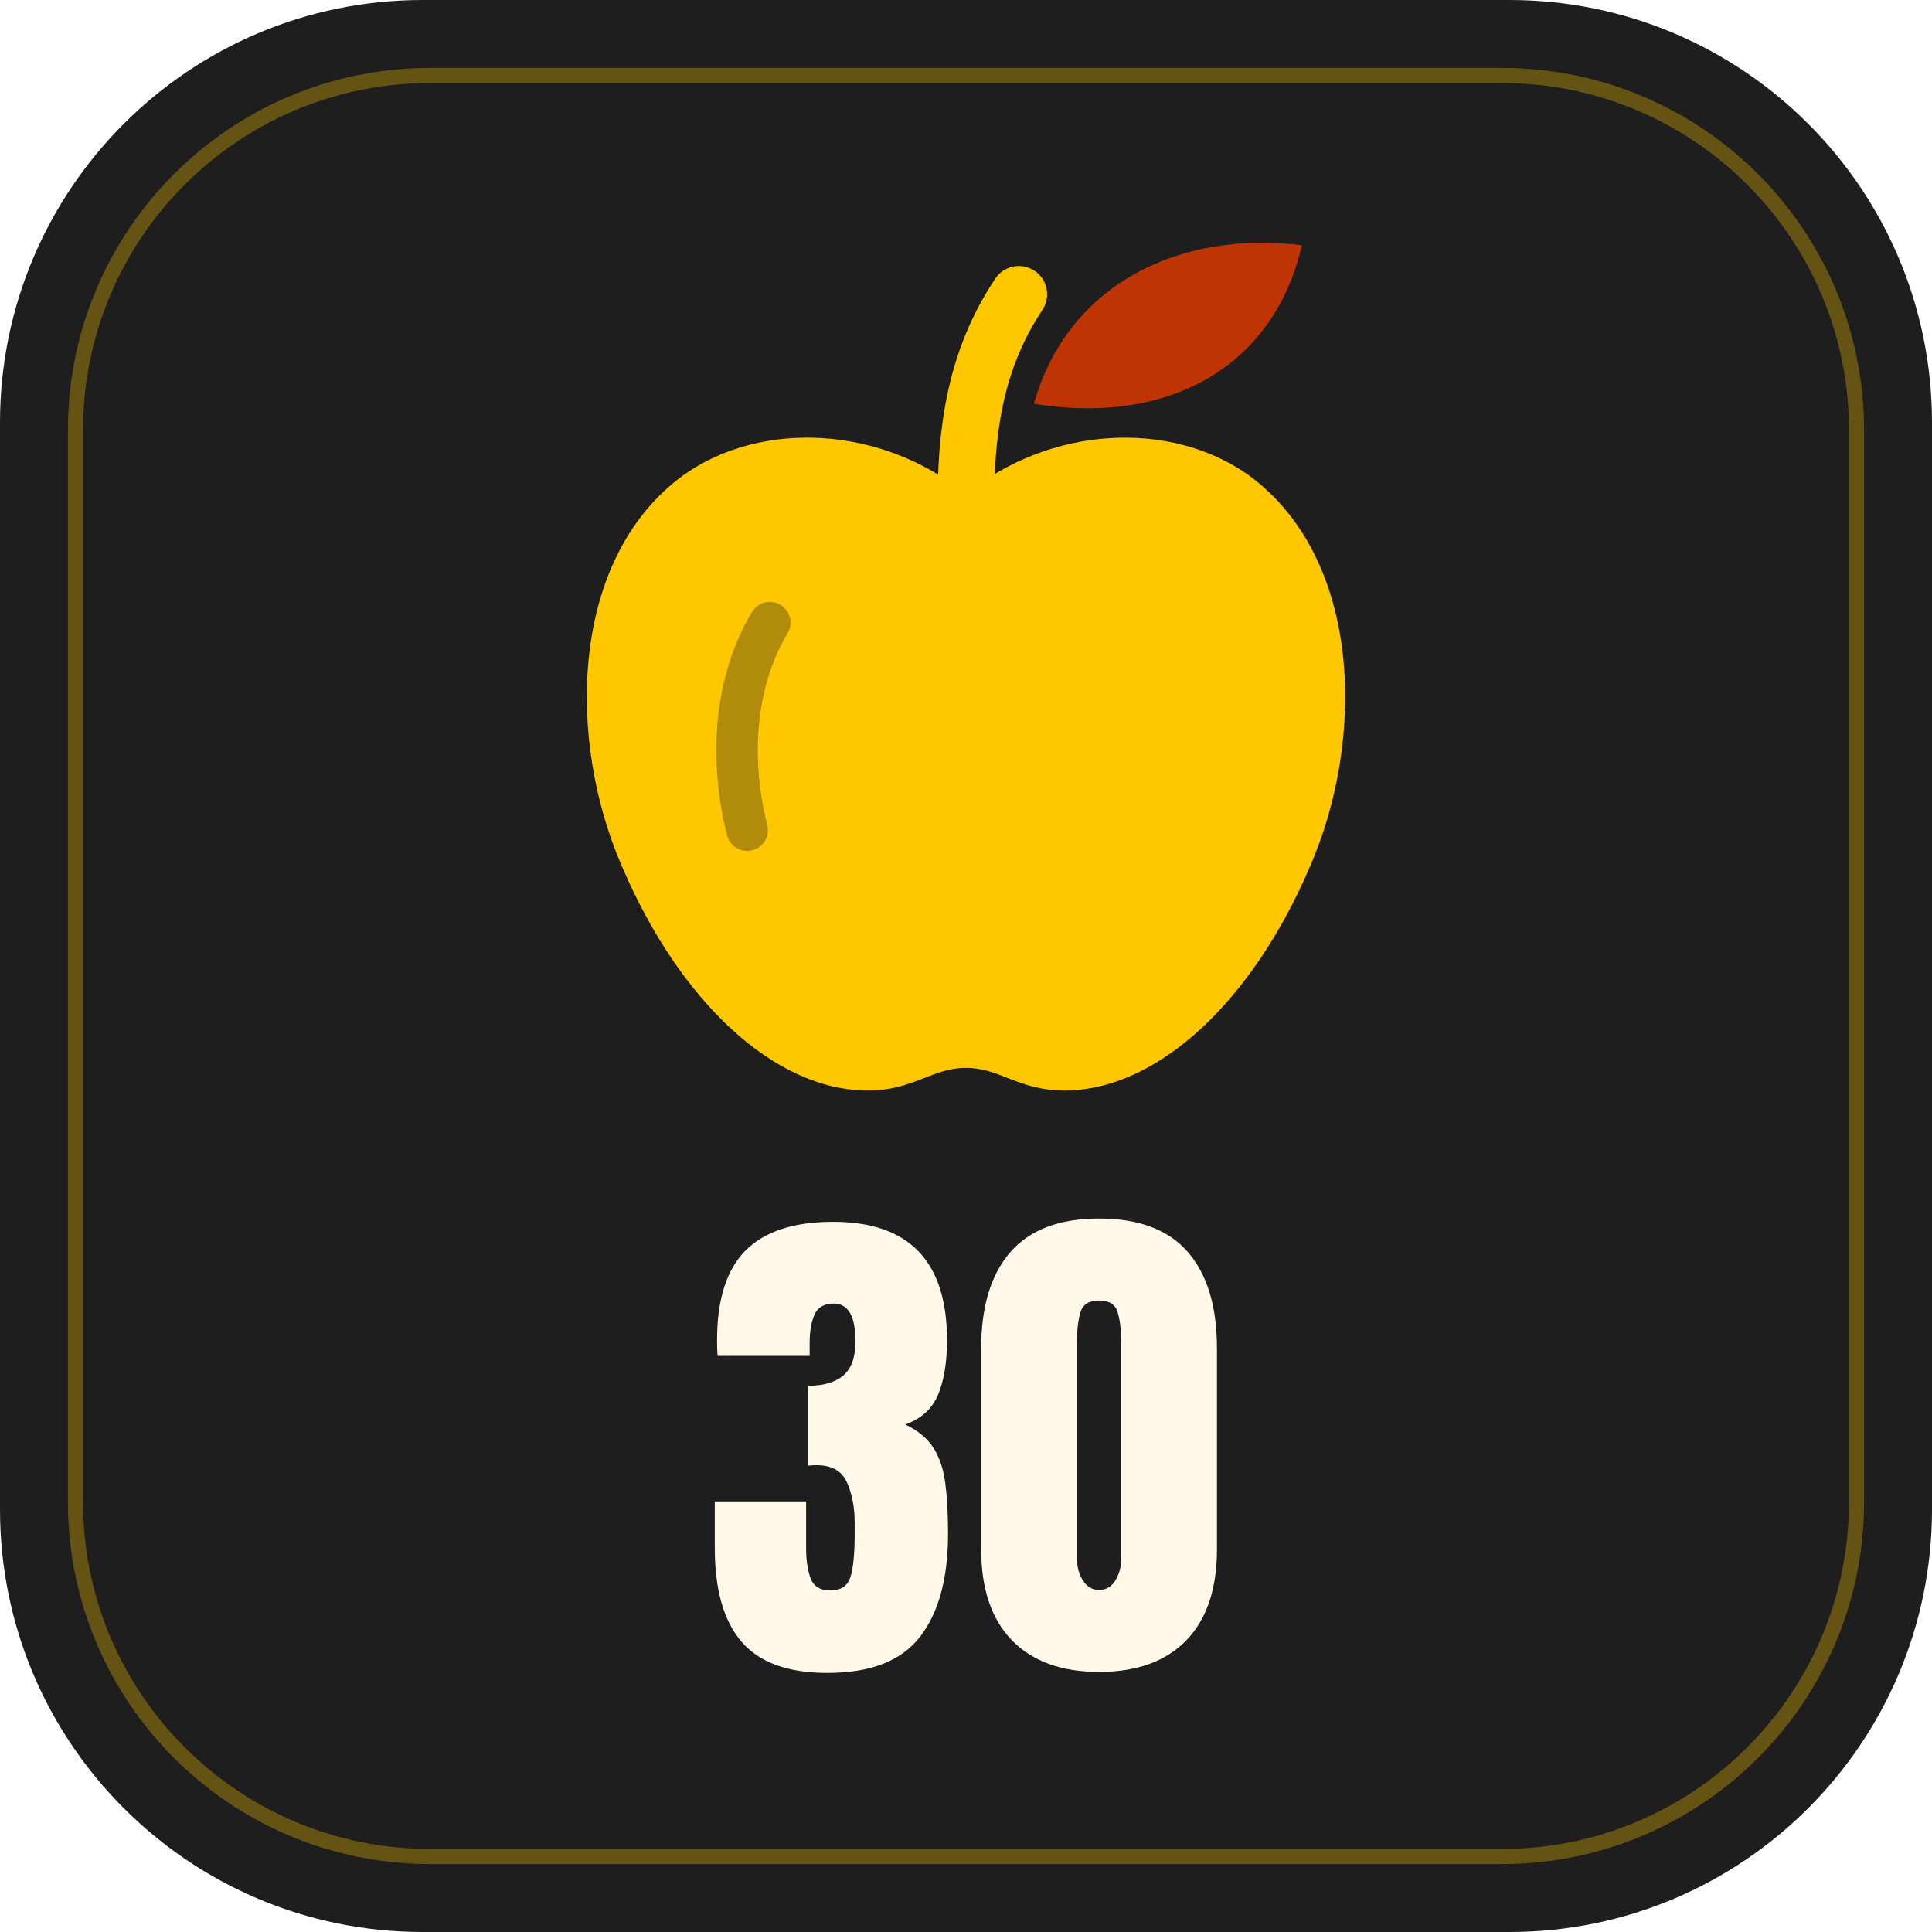
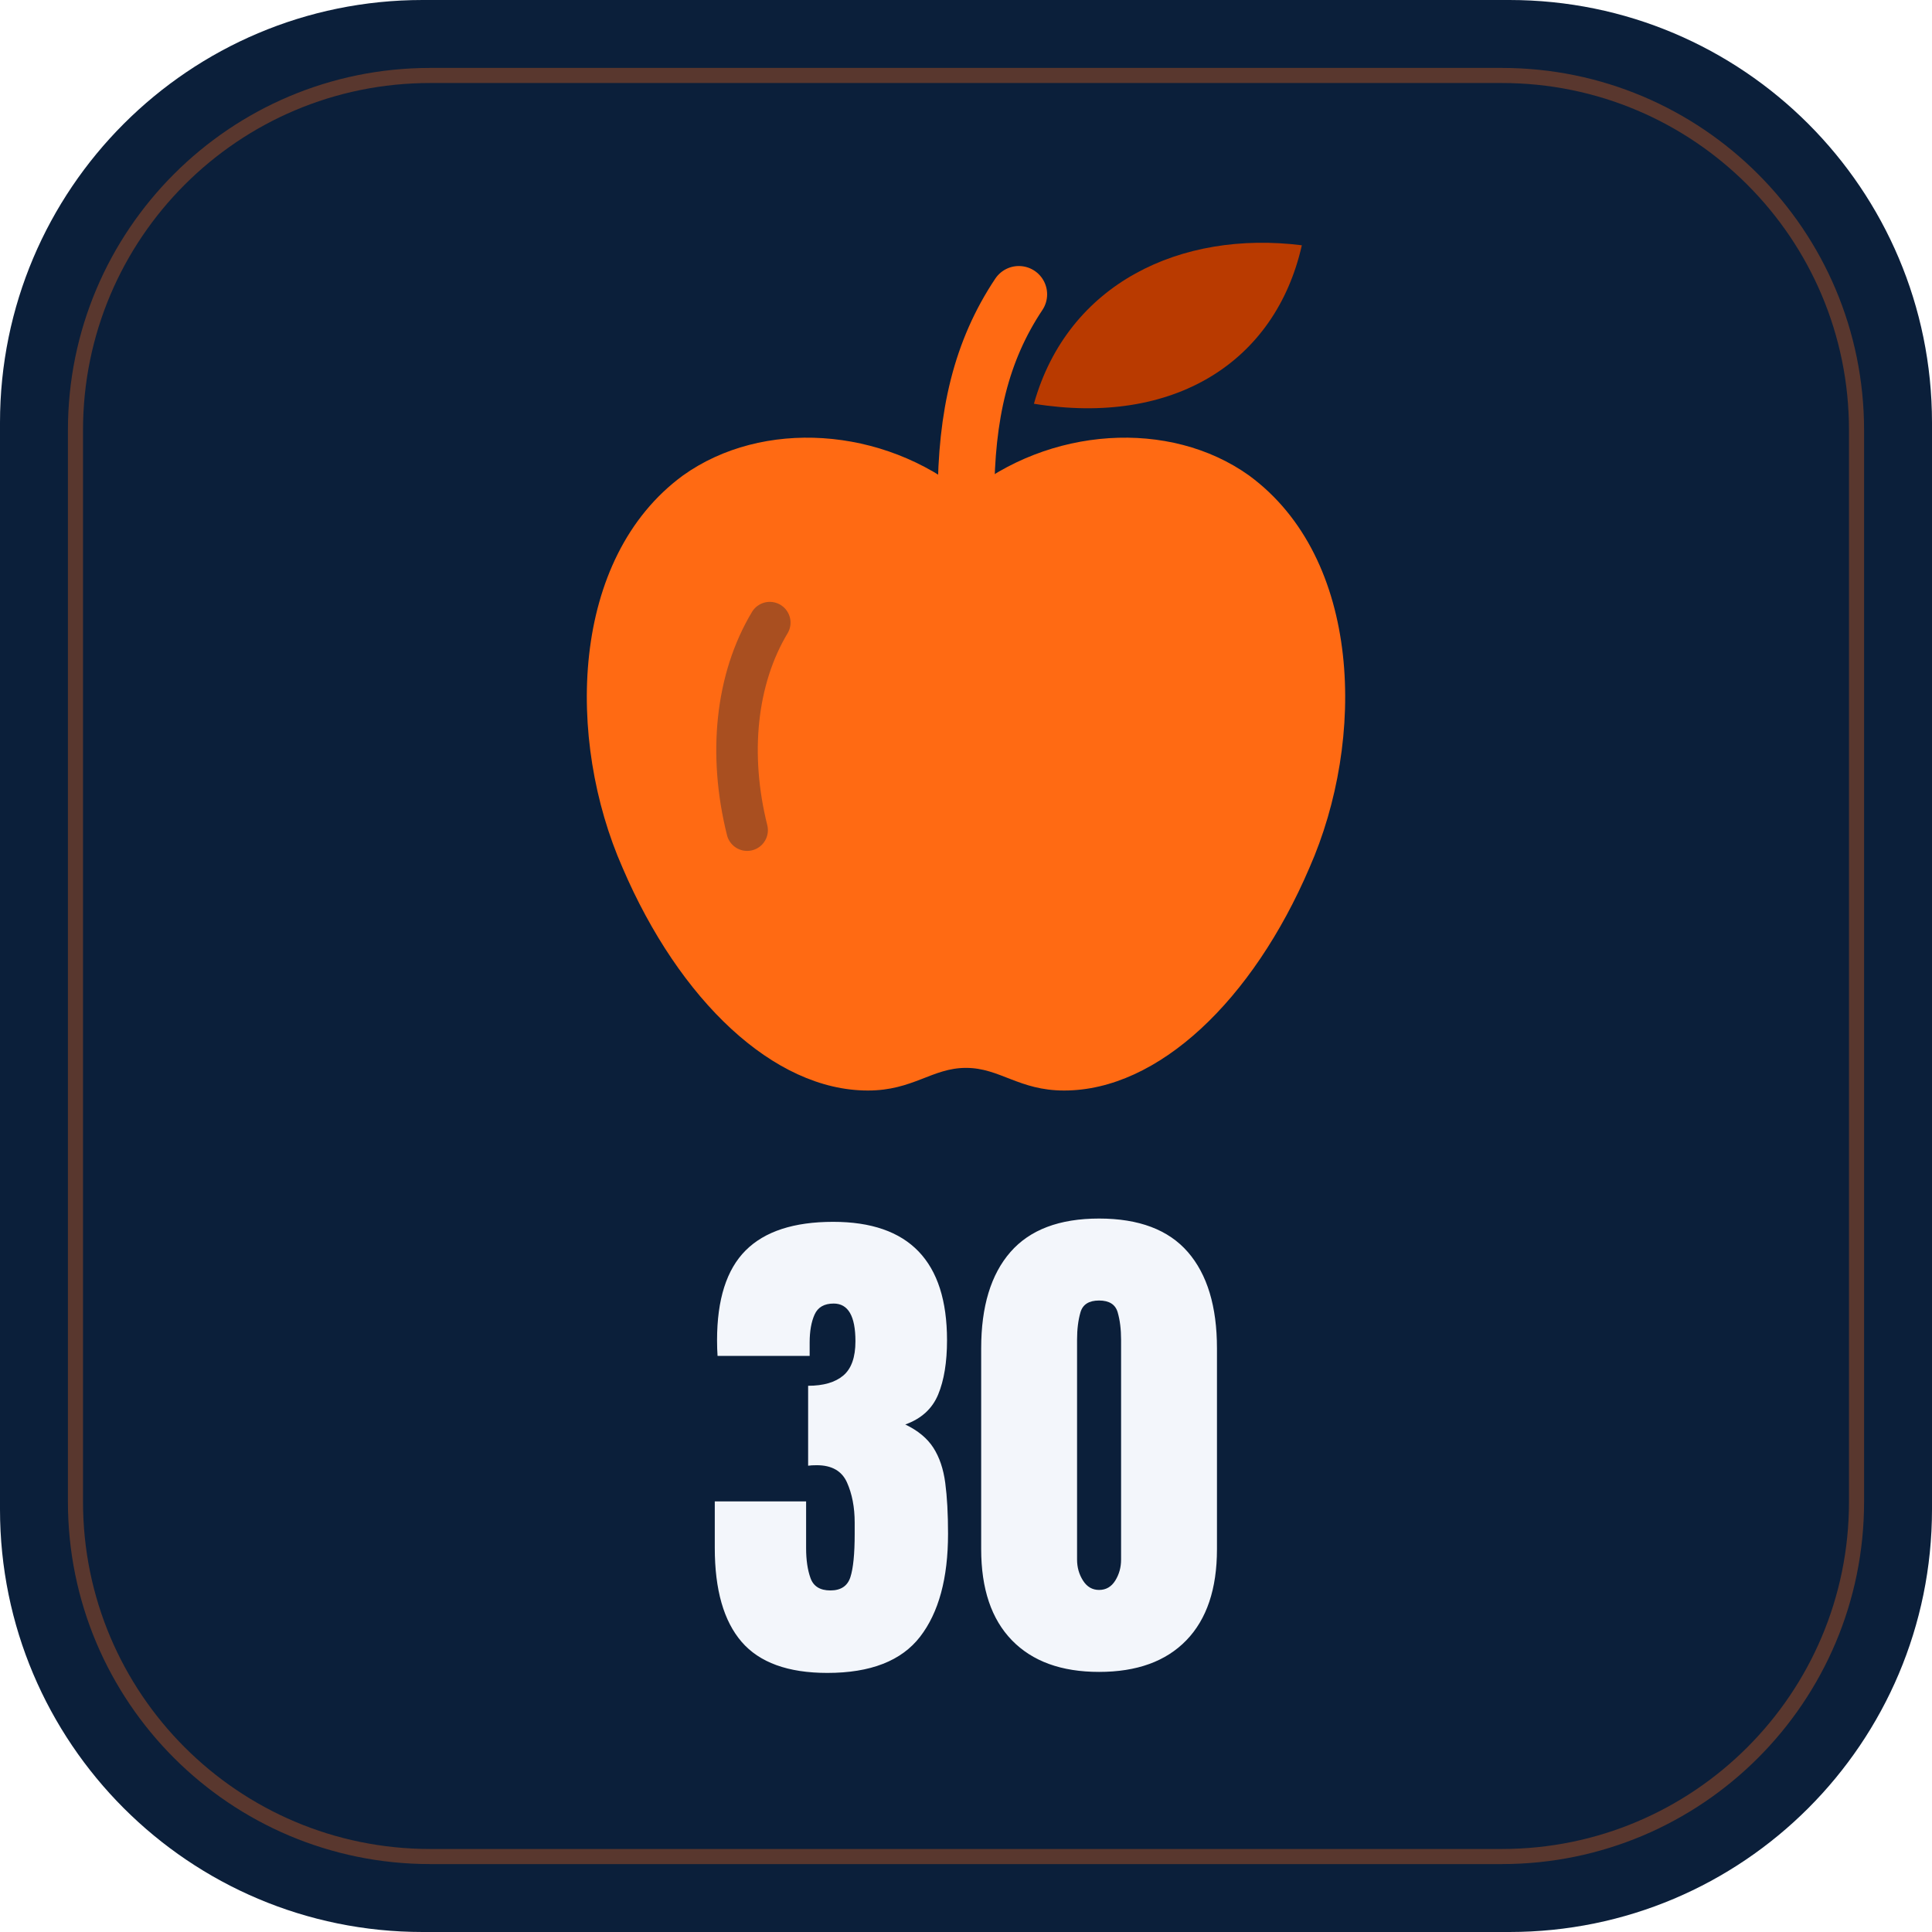
<svg xmlns="http://www.w3.org/2000/svg" viewBox="0 0 1024 1024" width="1024" height="1024">
-   <rect width="1024" height="1024" rx="224" fill="#1e1e1e" />
-   <rect x="40" y="40" width="944" height="944" rx="188" fill="none" stroke="#ffc700" stroke-opacity=".32" stroke-width="8" />
-   <path d="M512 262C468 226 404 222 362 252C302 296 300 392 330 460C360 530 410 578 460 578C484 578 494 566 512 566C530 566 540 578 564 578C614 578 664 530 694 460C724 392 722 296 662 252C620 222 556 226 512 262Z" fill="#ffc700" />
-   <path d="M512 264C512 220 520 186 540 156" stroke="#ffc700" stroke-width="30" stroke-linecap="round" fill="none" />
-   <path d="M548 214C566 150 626 122 690 130C676 192 622 226 548 214Z" fill="#bf3404" />
-   <path d="M408 330C390 360 386 400 396 440" stroke="#1e1e1e" stroke-opacity=".35" stroke-width="22" stroke-linecap="round" fill="none" />
-   <path fill="#fff7e8" d="M438.518 886.682Q407.275 886.682 393.061 870.189Q378.848 853.695 378.848 820.441V795.768H427.255V820.575Q427.255 829.961 429.601 836.465Q431.948 842.968 440.127 842.968Q448.441 842.968 450.72 835.928Q453.0 828.889 453.0 812.932V807.032Q453.0 794.83 448.91 785.711Q444.82 776.593 432.886 776.593Q431.411 776.593 430.272 776.66Q429.132 776.727 428.327 776.861V734.489Q440.53 734.489 446.966 729.058Q453.402 723.627 453.402 710.889Q453.402 690.909 441.87 690.909Q434.361 690.909 431.747 696.742Q429.132 702.575 429.132 711.559V718.666H380.323Q380.189 717.057 380.122 714.777Q380.055 712.498 380.055 710.352Q380.055 677.902 395.207 662.75Q410.359 647.598 441.602 647.598Q501.943 647.598 501.943 710.352Q501.943 727.784 497.25 739.115Q492.557 750.445 479.818 755.005Q489.875 759.832 494.702 767.341Q499.53 774.85 501.005 785.98Q502.48 797.109 502.48 812.932Q502.48 848.332 487.663 867.507Q472.845 886.682 438.518 886.682ZM582.532 886.145Q552.63 886.145 536.338 869.384Q520.045 852.623 520.045 821.111V714.643Q520.045 681.389 535.533 663.622Q551.02 645.855 582.532 645.855Q614.177 645.855 629.598 663.622Q645.018 681.389 645.018 714.643V821.111Q645.018 852.623 628.793 869.384Q612.568 886.145 582.532 886.145ZM582.532 842.7Q588.03 842.7 591.114 837.739Q594.198 832.777 594.198 826.609V710.084Q594.198 701.77 592.388 695.535Q590.577 689.3 582.532 689.3Q574.486 689.3 572.676 695.535Q570.866 701.77 570.866 710.084V826.609Q570.866 832.777 574.017 837.739Q577.168 842.7 582.532 842.7Z" />
+   <rect width="1024" height="1024" rx="224" fill="#0B1F3A" />
+   <rect x="40" y="40" width="944" height="944" rx="188" fill="none" stroke="#FF6A13" stroke-opacity=".32" stroke-width="8" />
+   <path d="M512 262C468 226 404 222 362 252C302 296 300 392 330 460C360 530 410 578 460 578C484 578 494 566 512 566C530 566 540 578 564 578C614 578 664 530 694 460C724 392 722 296 662 252C620 222 556 226 512 262Z" fill="#FF6A13" />
+   <path d="M512 264C512 220 520 186 540 156" stroke="#FF6A13" stroke-width="30" stroke-linecap="round" fill="none" />
+   <path d="M548 214C566 150 626 122 690 130C676 192 622 226 548 214Z" fill="#B93A00" />
+   <path d="M408 330C390 360 386 400 396 440" stroke="#0B1F3A" stroke-opacity=".35" stroke-width="22" stroke-linecap="round" fill="none" />
+   <path fill="#F3F6FB" d="M438.518 886.682Q407.275 886.682 393.061 870.189Q378.848 853.695 378.848 820.441V795.768H427.255V820.575Q427.255 829.961 429.601 836.465Q431.948 842.968 440.127 842.968Q448.441 842.968 450.72 835.928Q453.0 828.889 453.0 812.932V807.032Q453.0 794.83 448.91 785.711Q444.82 776.593 432.886 776.593Q431.411 776.593 430.272 776.66Q429.132 776.727 428.327 776.861V734.489Q440.53 734.489 446.966 729.058Q453.402 723.627 453.402 710.889Q453.402 690.909 441.87 690.909Q434.361 690.909 431.747 696.742Q429.132 702.575 429.132 711.559V718.666H380.323Q380.189 717.057 380.122 714.777Q380.055 712.498 380.055 710.352Q380.055 677.902 395.207 662.75Q410.359 647.598 441.602 647.598Q501.943 647.598 501.943 710.352Q501.943 727.784 497.25 739.115Q492.557 750.445 479.818 755.005Q489.875 759.832 494.702 767.341Q499.53 774.85 501.005 785.98Q502.48 797.109 502.48 812.932Q502.48 848.332 487.663 867.507Q472.845 886.682 438.518 886.682ZM582.532 886.145Q552.63 886.145 536.338 869.384Q520.045 852.623 520.045 821.111V714.643Q520.045 681.389 535.533 663.622Q551.02 645.855 582.532 645.855Q614.177 645.855 629.598 663.622Q645.018 681.389 645.018 714.643V821.111Q645.018 852.623 628.793 869.384Q612.568 886.145 582.532 886.145ZM582.532 842.7Q588.03 842.7 591.114 837.739Q594.198 832.777 594.198 826.609V710.084Q594.198 701.77 592.388 695.535Q590.577 689.3 582.532 689.3Q574.486 689.3 572.676 695.535Q570.866 701.77 570.866 710.084V826.609Q570.866 832.777 574.017 837.739Q577.168 842.7 582.532 842.7Z" />
</svg>
